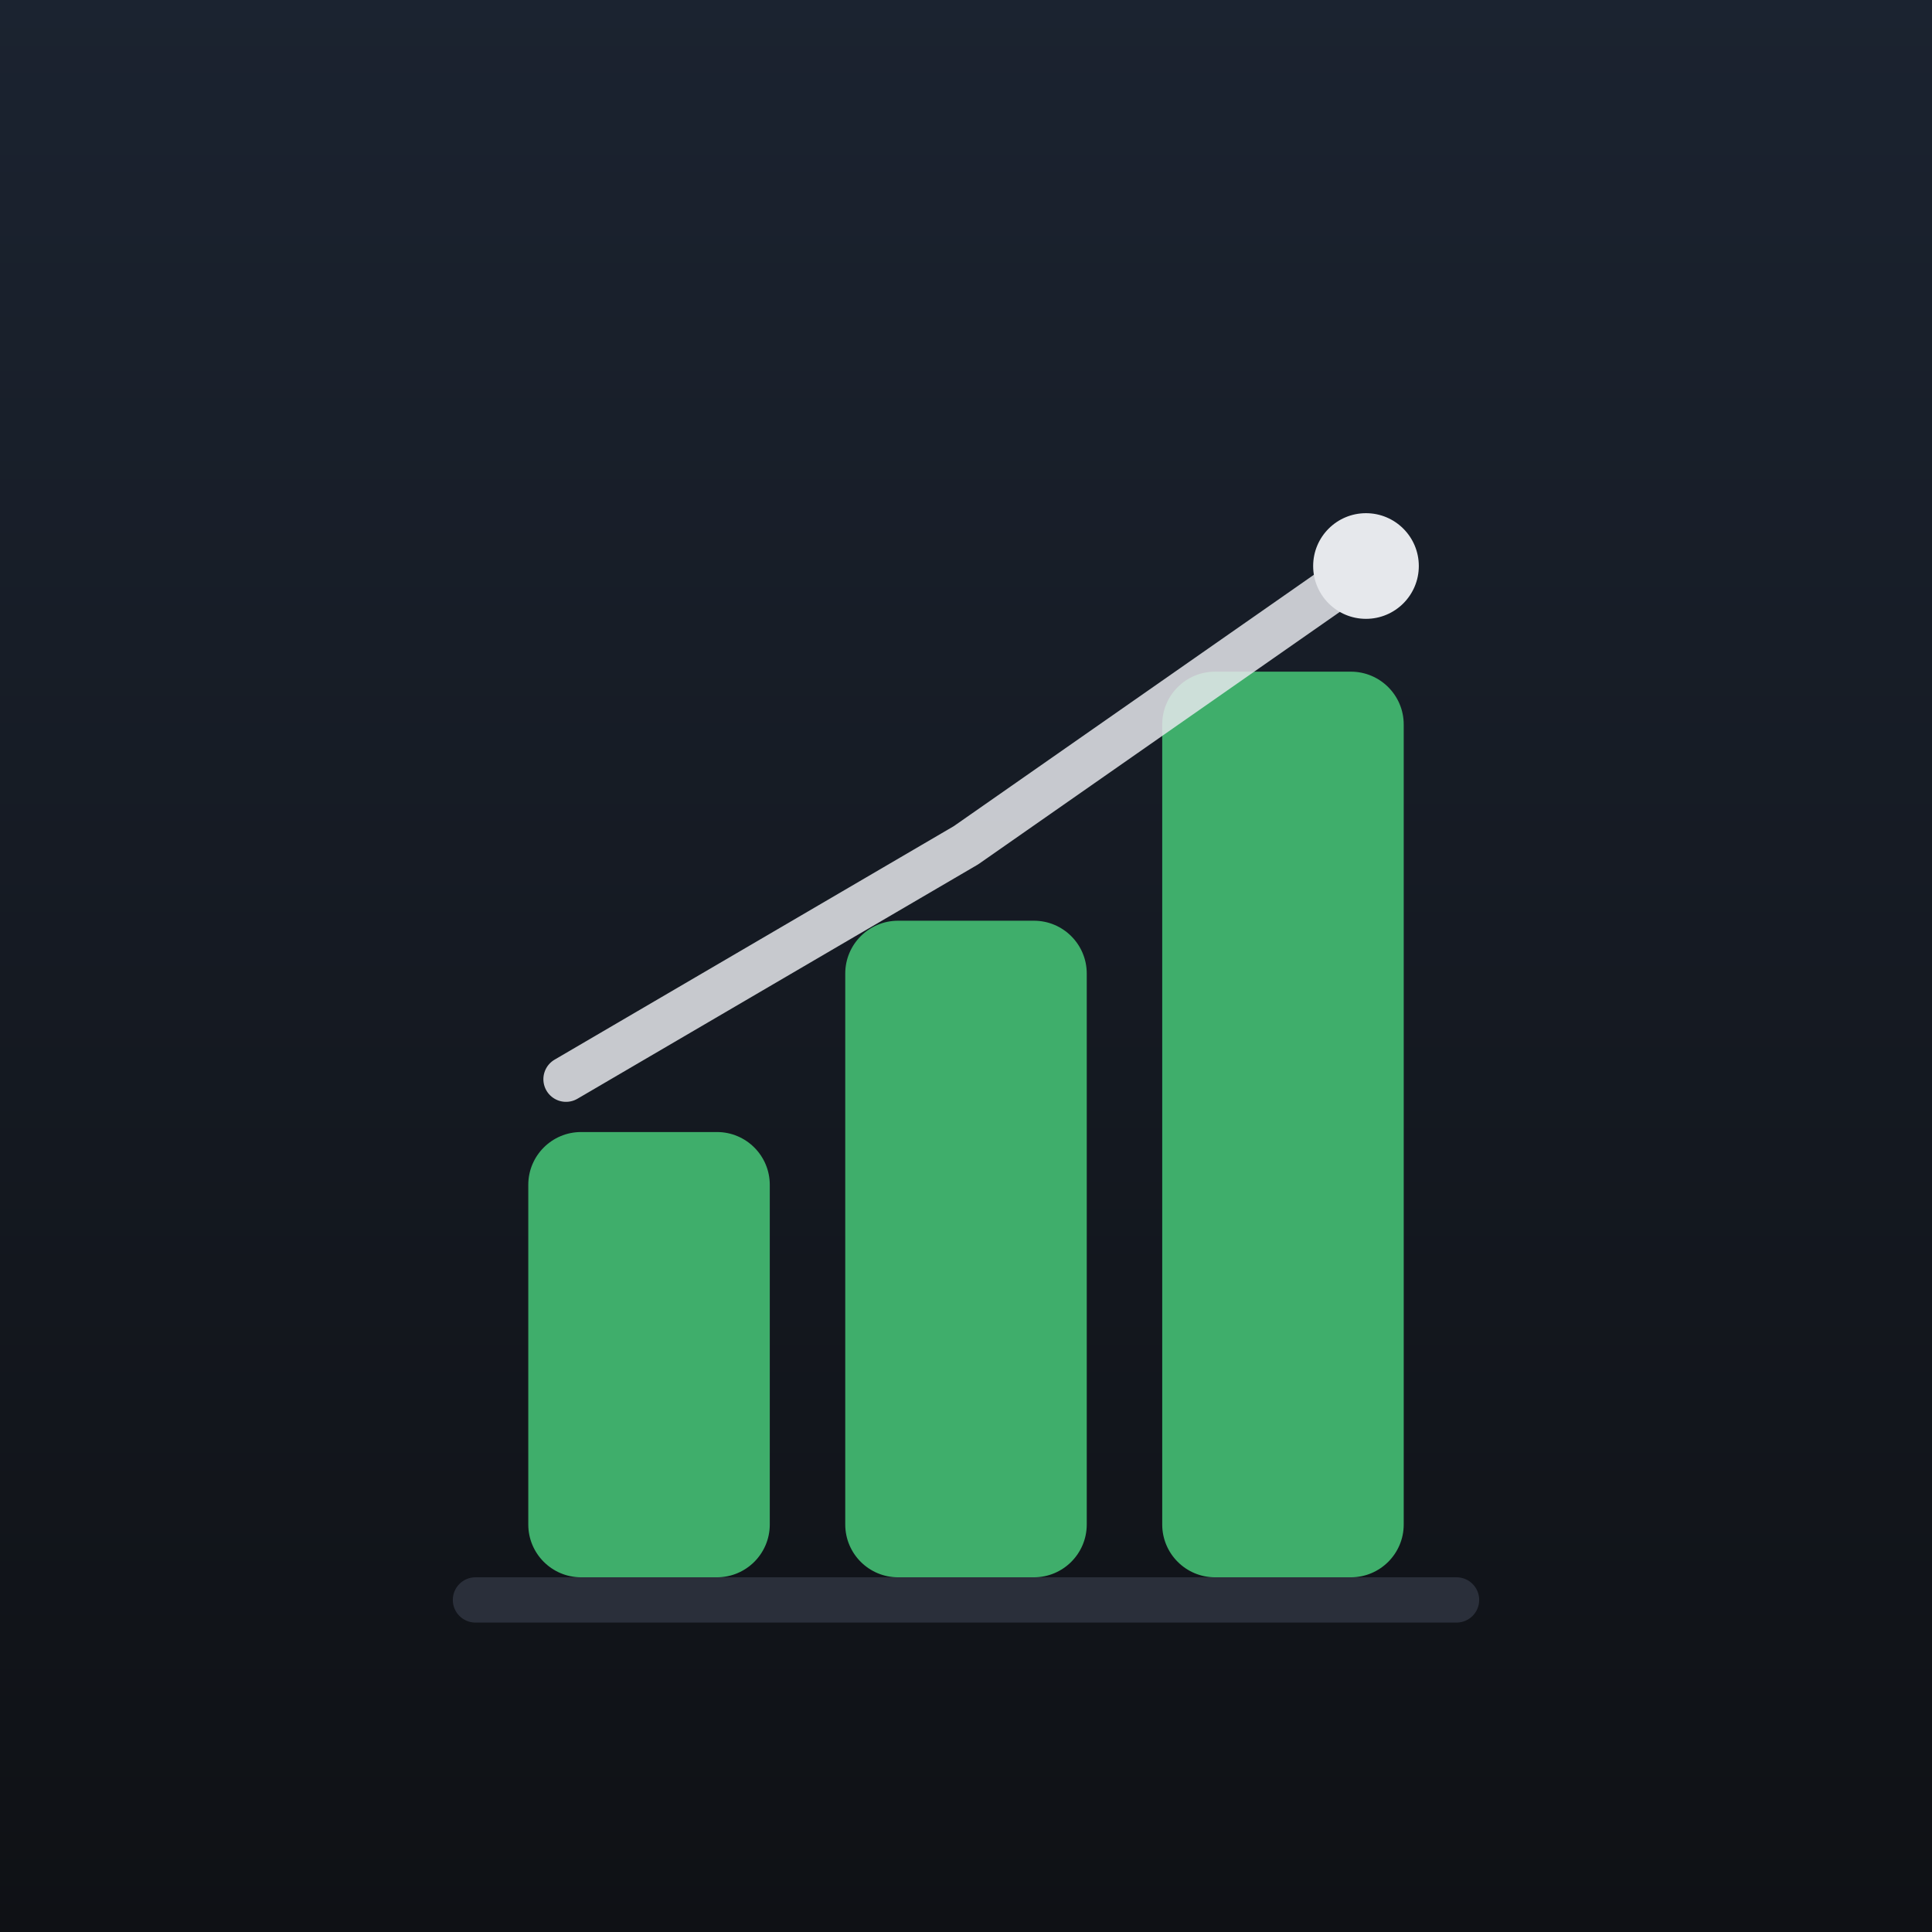
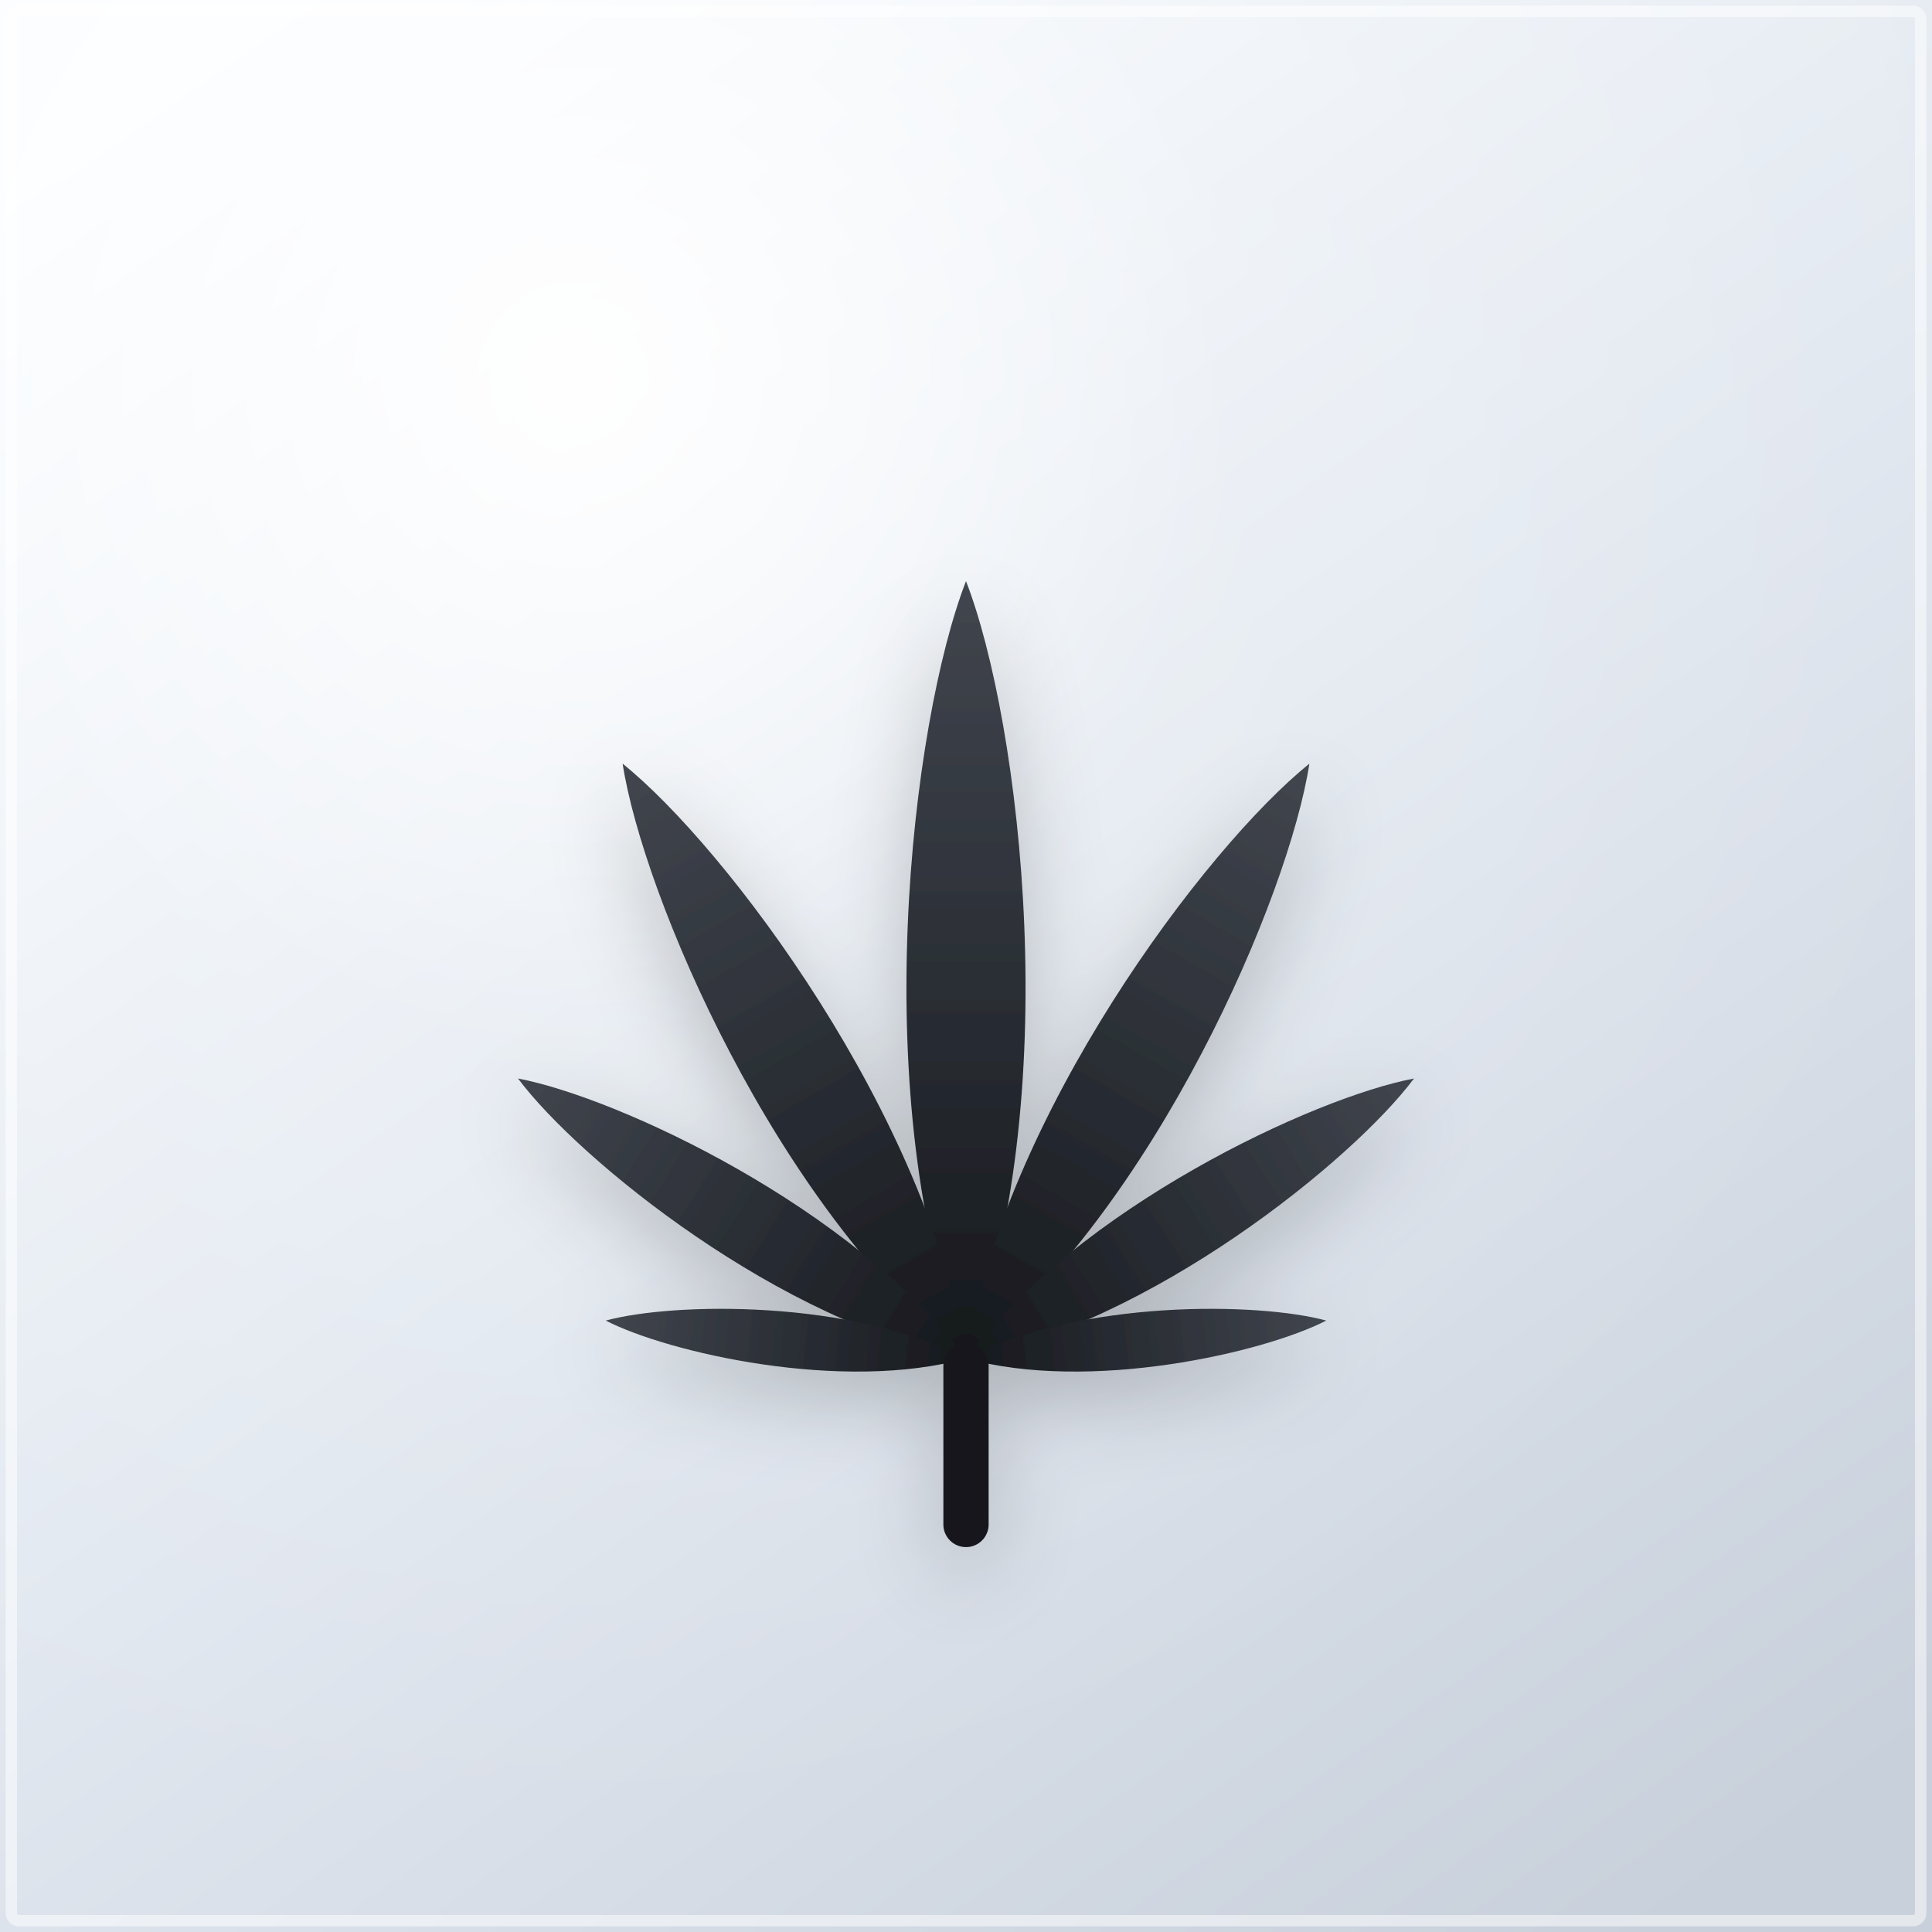
<svg xmlns="http://www.w3.org/2000/svg" viewBox="0 0 512 512" width="512" height="512">
  <defs>
-     <linearGradient id="fond" x1="0" y1="0" x2="0" y2="1">
-       <stop offset="0" stop-color="#1b2330" />
-       <stop offset="1" stop-color="#0f1115" />
+     <linearGradient id="verre" x1="0.15" y1="0" x2="0.85" y2="1">
+       <stop offset="0" stop-color="#fbfdff" />
+       <stop offset="0.5" stop-color="#e2e8f0" />
+       <stop offset="1" stop-color="#c8d0db" />
    </linearGradient>
+     <radialGradient id="reflet" cx="0.3" cy="0.2" r="0.75">
+       <stop offset="0" stop-color="#ffffff" stop-opacity="0.95" />
+       <stop offset="0.45" stop-color="#ffffff" stop-opacity="0.18" />
+       <stop offset="1" stop-color="#ffffff" stop-opacity="0" />
+     </radialGradient>
+     <linearGradient id="feuille" x1="0" y1="0" x2="0" y2="1">
+       <stop offset="0" stop-color="#41464f" />
+       <stop offset="1" stop-color="#15181c" />
+     </linearGradient>
+     <filter id="ombre" x="-40%" y="-40%" width="180%" height="180%">
+       <feDropShadow dx="0" dy="7" stdDeviation="11" flood-color="#0c0f14" flood-opacity="0.22" />
+     </filter>
  </defs>
-   <rect width="512" height="512" fill="url(#fond)" />
-   <rect x="120" y="418" width="272" height="12" rx="6" fill="#2a2f3a" />
-   <g fill="#3fae6b">
-     <rect x="140" y="300" width="64" height="118" rx="14" />
-     <rect x="224" y="244" width="64" height="174" rx="14" />
-     <rect x="308" y="178" width="64" height="240" rx="14" />
+   <rect width="512" height="512" fill="url(#verre)" />
+   <rect width="512" height="512" fill="url(#reflet)" />
+   <rect x="3" y="3" width="506" height="506" rx="2" fill="none" stroke="#ffffff" stroke-opacity="0.5" stroke-width="3" />
+   <g filter="url(#ombre)">
+     <g transform="translate(256,360)" fill="url(#feuille)">
+       <g transform="rotate(0)   scale(206)">
+         <path d="M0,0 C-0.13,-0.33 -0.07,-0.82 0,-1 C0.07,-0.82 0.13,-0.33 0,0 Z" />
+       </g>
+       <g transform="rotate(30)  scale(182)">
+         <path d="M0,0 C-0.13,-0.33 -0.07,-0.82 0,-1 C0.07,-0.82 0.13,-0.33 0,0 Z" />
+       </g>
+       <g transform="rotate(-30) scale(182)">
+         <path d="M0,0 C-0.13,-0.33 -0.07,-0.82 0,-1 C0.07,-0.82 0.13,-0.33 0,0 Z" />
+       </g>
+       <g transform="rotate(58)  scale(140)">
+         <path d="M0,0 C-0.13,-0.33 -0.07,-0.82 0,-1 C0.07,-0.82 0.13,-0.33 0,0 Z" />
+       </g>
+       <g transform="rotate(-58) scale(140)">
+         <path d="M0,0 C-0.13,-0.33 -0.07,-0.82 0,-1 C0.07,-0.82 0.13,-0.33 0,0 Z" />
+       </g>
+       <g transform="rotate(84)  scale(96)">
+         <path d="M0,0 C-0.13,-0.33 -0.07,-0.82 0,-1 C0.07,-0.82 0.13,-0.33 0,0 Z" />
+       </g>
+       <g transform="rotate(-84) scale(96)">
+         <path d="M0,0 C-0.13,-0.33 -0.07,-0.82 0,-1 C0.07,-0.82 0.13,-0.33 0,0 Z" />
+       </g>
+     </g>
+     <rect x="250" y="356" width="12" height="54" rx="6" fill="#15181c" />
  </g>
-   <path d="M150 286 L256 224 L362 150" fill="none" stroke="#e6e8ec" stroke-width="12" stroke-linecap="round" stroke-linejoin="round" opacity="0.85" />
-   <circle cx="362" cy="150" r="14" fill="#e6e8ec" />
</svg>
